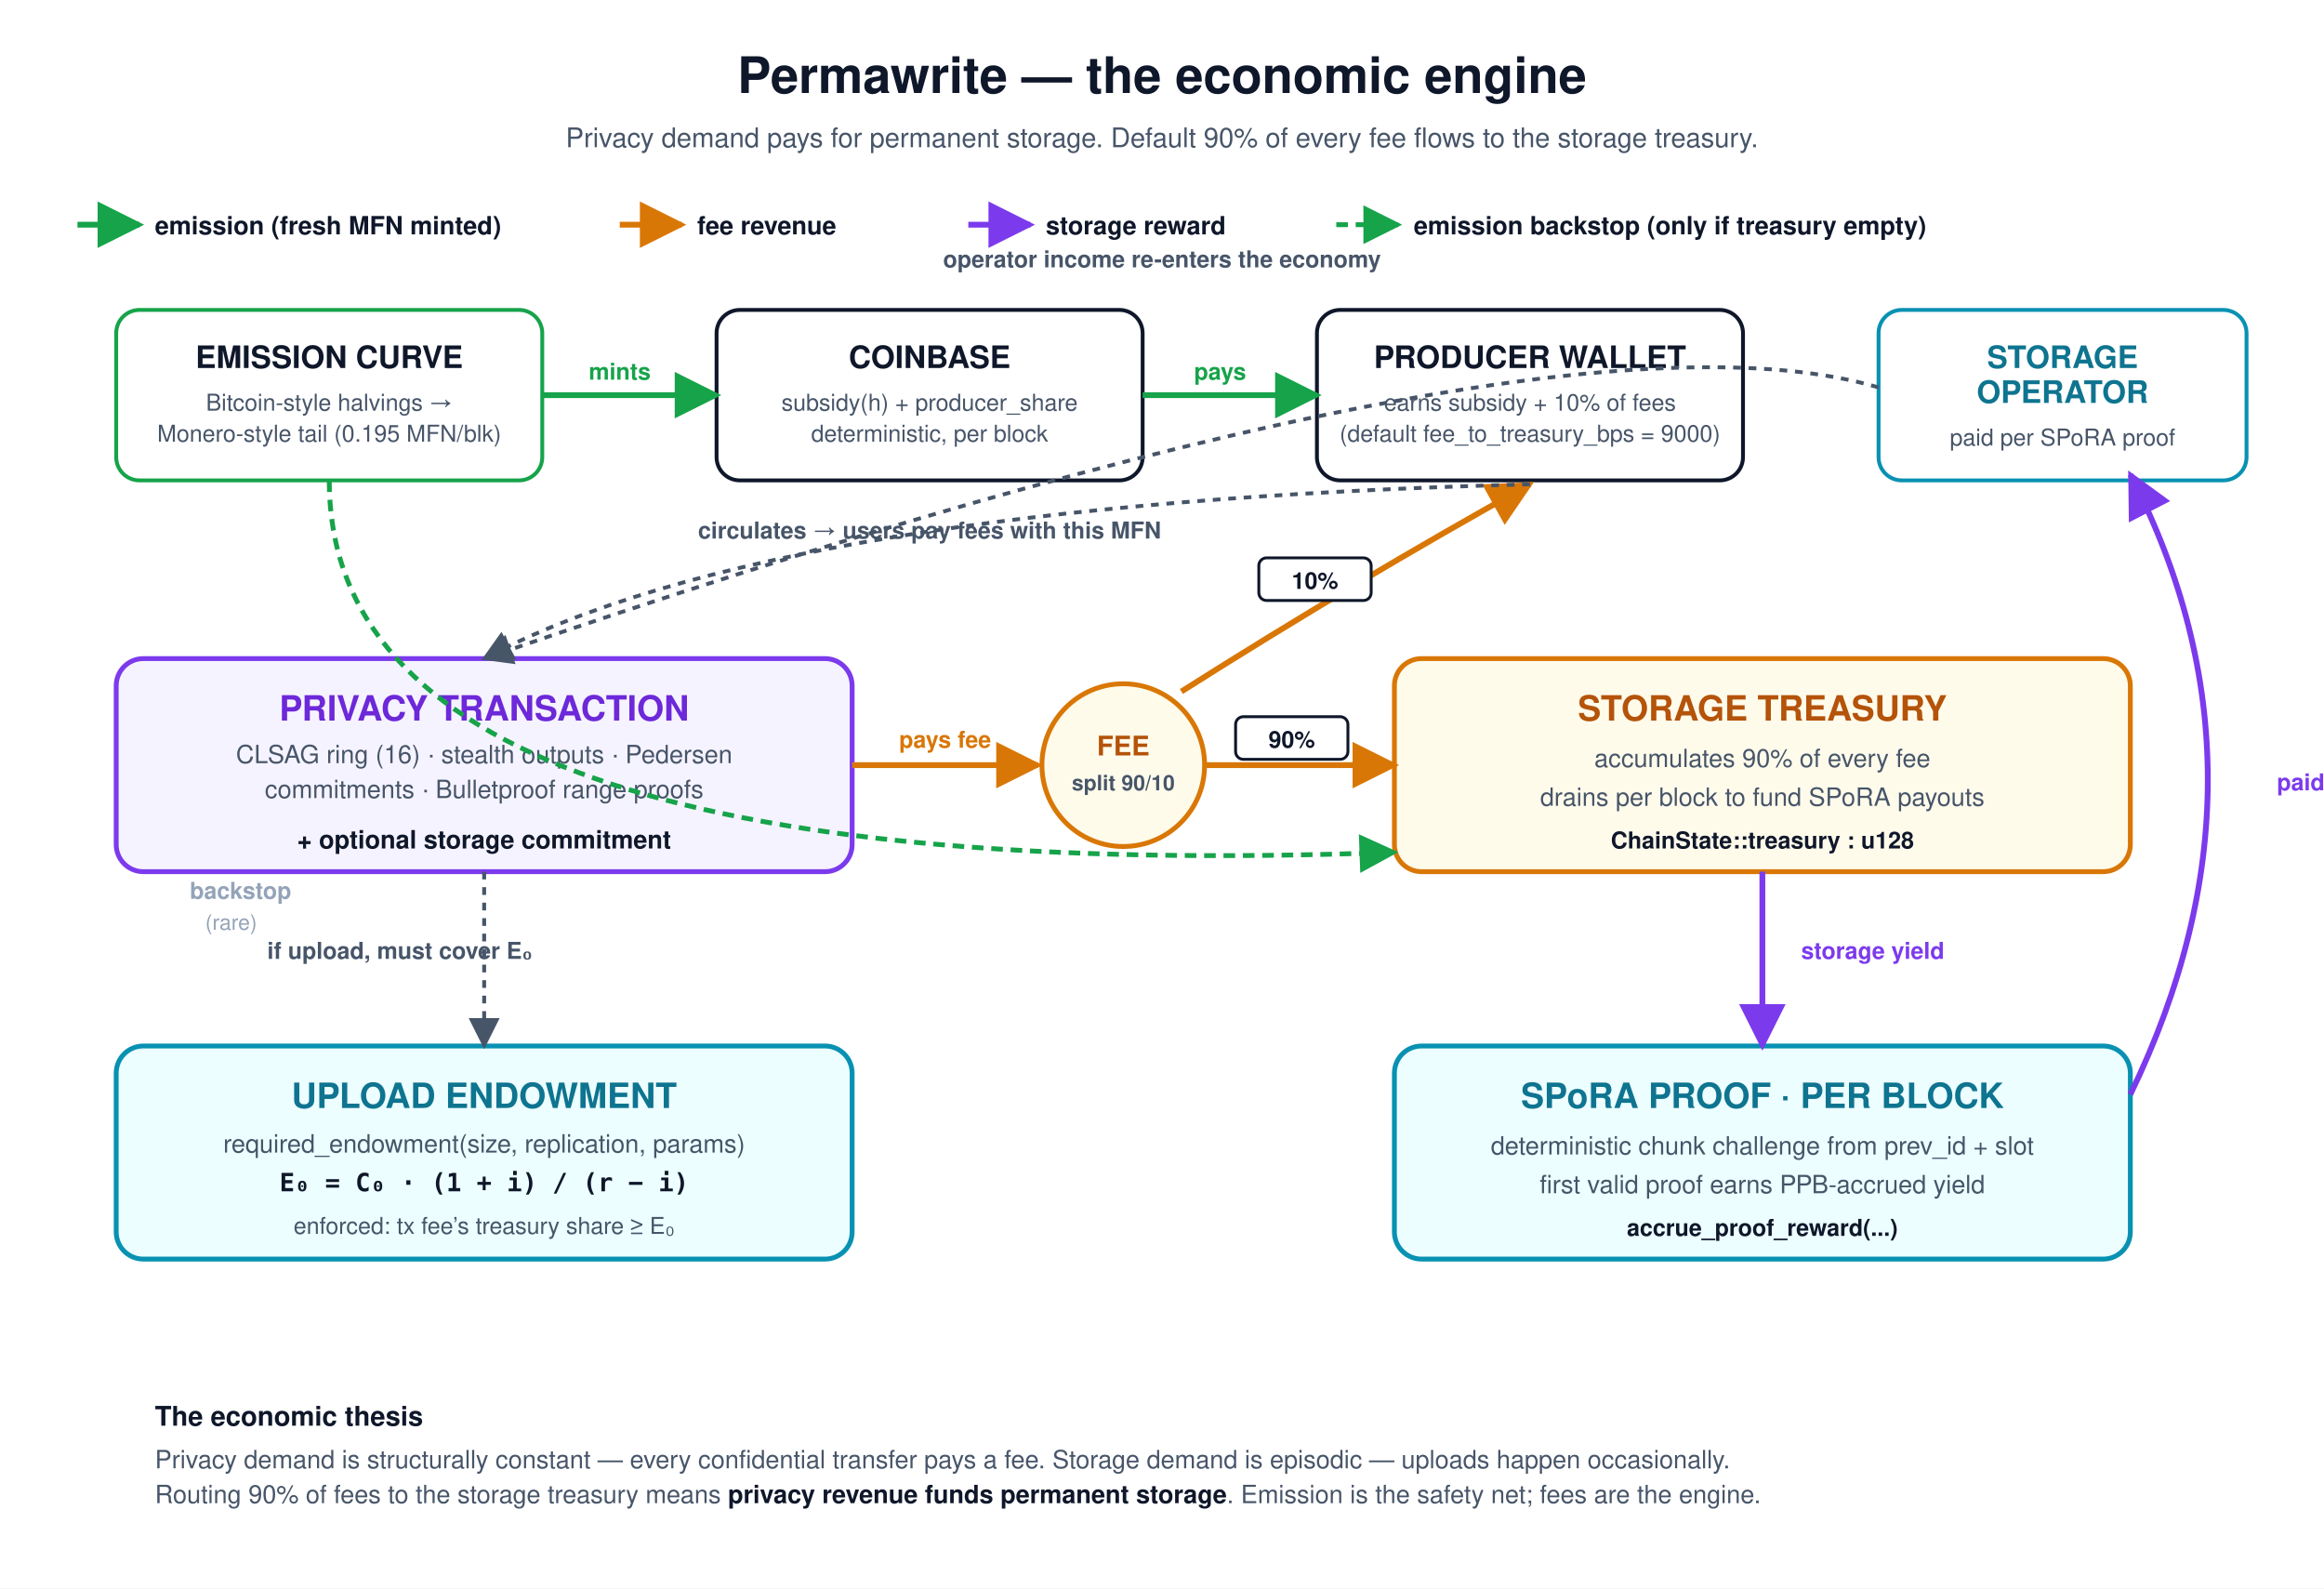
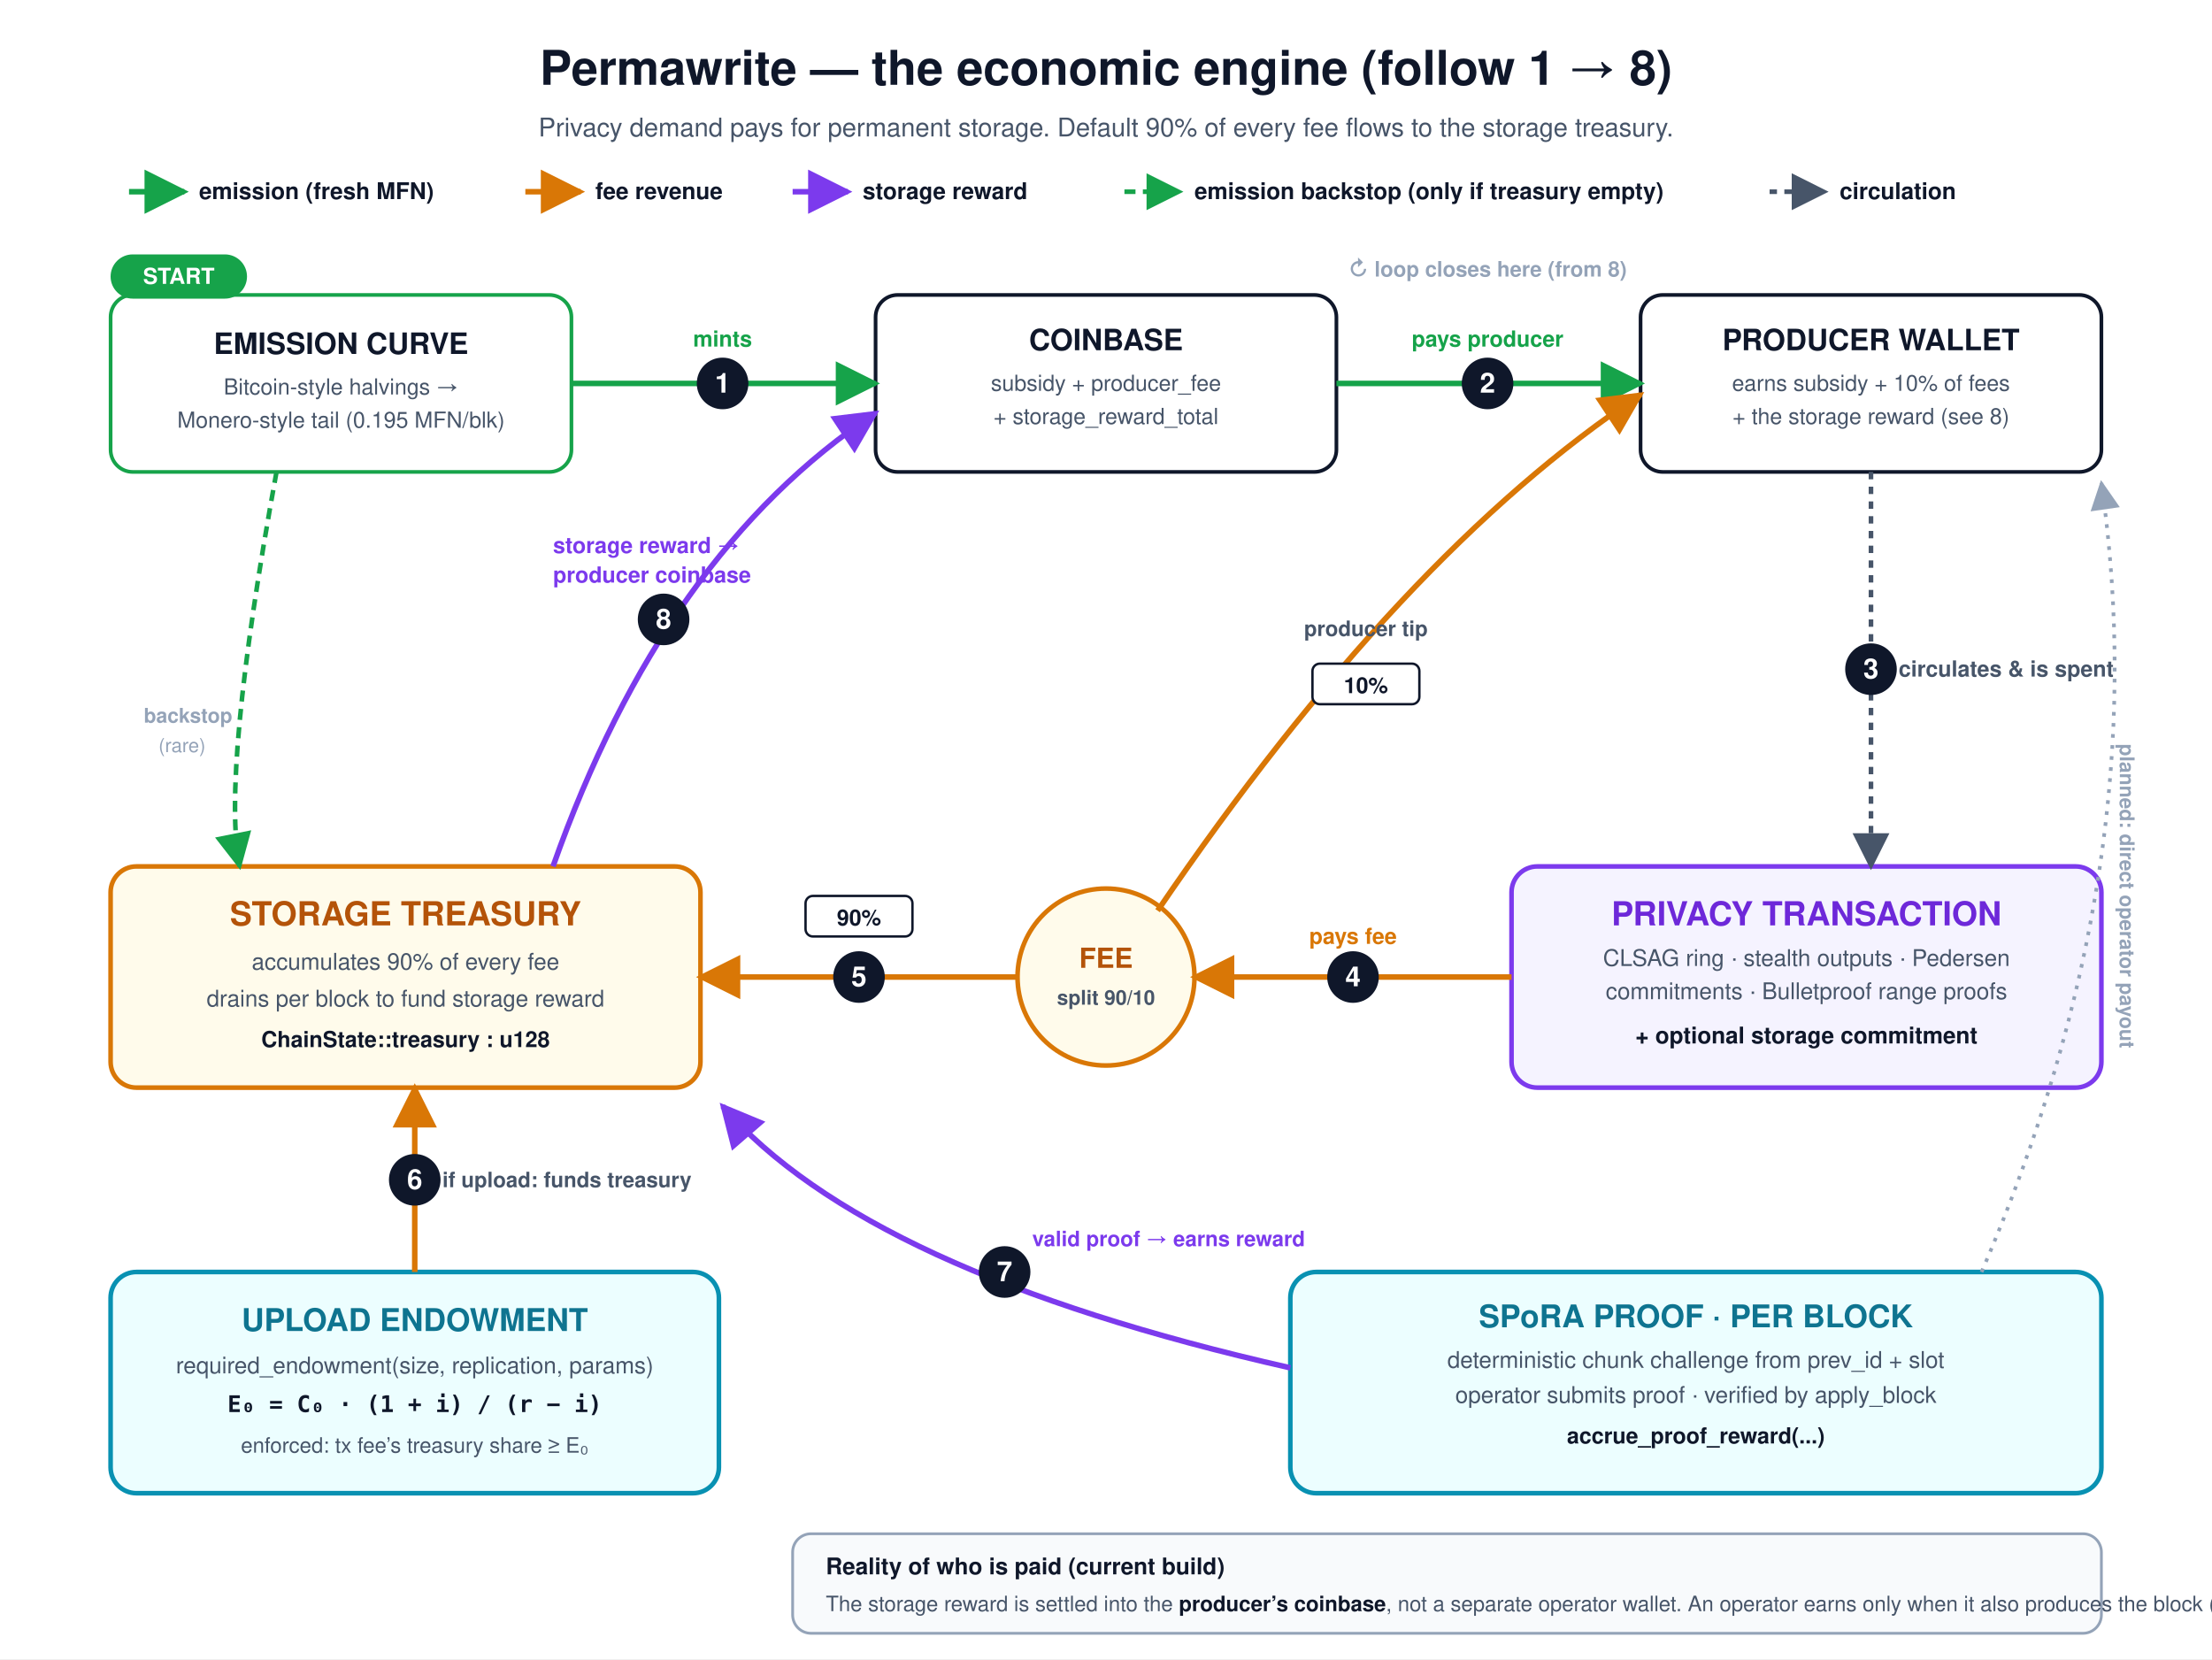
- <svg xmlns="http://www.w3.org/2000/svg" viewBox="0 0 1200 820" role="img" aria-labelledby="title desc" font-family="-apple-system, BlinkMacSystemFont, 'Segoe UI', Helvetica, Arial, sans-serif">
+ <svg xmlns="http://www.w3.org/2000/svg" viewBox="0 0 1200 900" role="img" aria-labelledby="title desc" font-family="-apple-system, BlinkMacSystemFont, 'Segoe UI', Helvetica, Arial, sans-serif">
  <defs>
    <style>
      .bg-fill { fill: #ffffff; }
      .panel-fill { fill: #ffffff; }
      .panel-privacy-fill { fill: #f5f3ff; }
      .panel-storage-fill { fill: #ecfeff; }
      .panel-treasury-fill { fill: #fffbeb; }
+       .panel-note-fill { fill: #f8fafc; }
      .text-strong { fill: #0f172a; }
      .text-muted { fill: #475569; }
      .text-faint { fill: #94a3b8; }
      .text-treasury { fill: #b45309; }
      .text-privacy { fill: #6d28d9; }
      .text-storage { fill: #0e7490; }
-       .stroke-dark { stroke: #0f172a; }
-       .stroke-privacy { stroke: #7c3aed; }
+       .stroke-muted { stroke: #94a3b8; }
+       .stroke-emission { stroke: #16a34a; }
      .stroke-storage { stroke: #0891b2; }
      .stroke-treasury { stroke: #d97706; }
-       .stroke-emission { stroke: #16a34a; }
+       .stroke-privacy { stroke: #7c3aed; }
+       .stroke-dark { stroke: #0f172a; }
      .flow-fee { stroke: #d97706; stroke-width: 3; fill: none; }
      .flow-emission { stroke: #16a34a; stroke-width: 3; fill: none; }
      .flow-reward { stroke: #7c3aed; stroke-width: 3; fill: none; }
      .flow-backstop { stroke: #16a34a; stroke-width: 2.5; fill: none; stroke-dasharray: 6 4; }
-       .flow-circulate { stroke: #475569; stroke-width: 2; fill: none; stroke-dasharray: 4 4; }
+       .flow-circulate { stroke: #475569; stroke-width: 2.5; fill: none; stroke-dasharray: 4 4; }
+       .flow-planned { stroke: #94a3b8; stroke-width: 2; fill: none; stroke-dasharray: 2 4; }
      .flow-fee-head { fill: #d97706; }
      .flow-emission-head { fill: #16a34a; }
      .flow-reward-head { fill: #7c3aed; }
      .flow-circulate-head { fill: #475569; }
-       .label-pill { fill: #ffffff; stroke: #0f172a; stroke-width: 1.5; rx: 4; }
+       .flow-planned-head { fill: #94a3b8; }
+       .step-badge { fill: #0f172a; }
+       .step-num { fill: #ffffff; font-weight: 700; }
+       .start-pill { fill: #16a34a; }
      @media (prefers-color-scheme: dark) {
        .bg-fill { fill: #0d1117; }
        .panel-fill { fill: #161b22; }
        .panel-privacy-fill { fill: #1d1633; }
        .panel-storage-fill { fill: #052730; }
        .panel-treasury-fill { fill: #2b1e07; }
+         .panel-note-fill { fill: #12161d; }
        .text-strong { fill: #f0f6fc; }
        .text-muted { fill: #c9d1d9; }
        .text-faint { fill: #8b949e; }
        .text-treasury { fill: #fbbf24; }
        .text-privacy { fill: #c4b5fd; }
        .text-storage { fill: #67e8f9; }
        .stroke-dark { stroke: #f0f6fc; }
-         .label-pill { fill: #161b22; stroke: #f0f6fc; }
+         .step-badge { fill: #f0f6fc; }
+         .step-num { fill: #0d1117; }
      }
    </style>
    <marker id="m-fee" viewBox="0 0 10 10" refX="9" refY="5" markerWidth="8" markerHeight="8" orient="auto-start-reverse">
      <path d="M0,0 L10,5 L0,10 z" class="flow-fee-head" />
    </marker>
    <marker id="m-emission" viewBox="0 0 10 10" refX="9" refY="5" markerWidth="8" markerHeight="8" orient="auto-start-reverse">
      <path d="M0,0 L10,5 L0,10 z" class="flow-emission-head" />
    </marker>
    <marker id="m-reward" viewBox="0 0 10 10" refX="9" refY="5" markerWidth="8" markerHeight="8" orient="auto-start-reverse">
      <path d="M0,0 L10,5 L0,10 z" class="flow-reward-head" />
    </marker>
    <marker id="m-circ" viewBox="0 0 10 10" refX="9" refY="5" markerWidth="8" markerHeight="8" orient="auto-start-reverse">
      <path d="M0,0 L10,5 L0,10 z" class="flow-circulate-head" />
    </marker>
+     <marker id="m-planned" viewBox="0 0 10 10" refX="9" refY="5" markerWidth="8" markerHeight="8" orient="auto-start-reverse">
+       <path d="M0,0 L10,5 L0,10 z" class="flow-planned-head" />
+     </marker>
  </defs>
  <rect class="bg-fill" width="100%" height="100%" />
-   <text x="600" y="48" text-anchor="middle" font-size="26" font-weight="700" class="text-strong">Permawrite — the economic engine</text>
-   <text x="600" y="76" text-anchor="middle" font-size="14" class="text-muted">Privacy demand pays for permanent storage. Default 90% of every fee flows to the storage treasury.</text>
-   <g transform="translate(40,108)">
-     <line x1="0" y1="8" x2="32" y2="8" class="flow-emission" marker-end="url(#m-emission)" />
-     <text x="40" y="13" font-size="13" font-weight="600" class="text-strong">emission (fresh MFN minted)</text>
-     <line x1="280" y1="8" x2="312" y2="8" class="flow-fee" marker-end="url(#m-fee)" />
-     <text x="320" y="13" font-size="13" font-weight="600" class="text-strong">fee revenue</text>
-     <line x1="460" y1="8" x2="492" y2="8" class="flow-reward" marker-end="url(#m-reward)" />
-     <text x="500" y="13" font-size="13" font-weight="600" class="text-strong">storage reward</text>
-     <line x1="650" y1="8" x2="682" y2="8" class="flow-backstop" marker-end="url(#m-emission)" />
-     <text x="690" y="13" font-size="13" font-weight="600" class="text-strong">emission backstop (only if treasury empty)</text>
-   </g>
-   <g>
-     <rect x="60" y="160" width="220" height="88" rx="12" class="panel-fill stroke-emission" stroke-width="2" />
-     <text x="170" y="190" text-anchor="middle" font-size="16" font-weight="700" class="text-strong">EMISSION CURVE</text>
-     <text x="170" y="212" text-anchor="middle" font-size="12" class="text-muted">Bitcoin-style halvings →</text>
-     <text x="170" y="228" text-anchor="middle" font-size="12" class="text-muted">Monero-style tail (0.195 MFN/blk)</text>
-   </g>
-   <g>
-     <rect x="370" y="160" width="220" height="88" rx="12" class="panel-fill stroke-dark" stroke-width="2" />
-     <text x="480" y="190" text-anchor="middle" font-size="16" font-weight="700" class="text-strong">COINBASE</text>
-     <text x="480" y="212" text-anchor="middle" font-size="12" class="text-muted">subsidy(h) + producer_share</text>
-     <text x="480" y="228" text-anchor="middle" font-size="12" class="text-muted">deterministic, per block</text>
-   </g>
-   <g>
-     <rect x="680" y="160" width="220" height="88" rx="12" class="panel-fill stroke-dark" stroke-width="2" />
-     <text x="790" y="190" text-anchor="middle" font-size="16" font-weight="700" class="text-strong">PRODUCER WALLET</text>
-     <text x="790" y="212" text-anchor="middle" font-size="12" class="text-muted">earns subsidy + 10% of fees</text>
-     <text x="790" y="228" text-anchor="middle" font-size="12" class="text-muted">(default fee_to_treasury_bps = 9000)</text>
-   </g>
-   <g>
-     <rect x="970" y="160" width="190" height="88" rx="12" class="panel-fill stroke-storage" stroke-width="2" />
-     <text x="1065" y="190" text-anchor="middle" font-size="16" font-weight="700" class="text-storage">STORAGE</text>
-     <text x="1065" y="208" text-anchor="middle" font-size="16" font-weight="700" class="text-storage">OPERATOR</text>
-     <text x="1065" y="230" text-anchor="middle" font-size="12" class="text-muted">paid per SPoRA proof</text>
-   </g>
-   <path d="M280,204 L370,204" class="flow-emission" marker-end="url(#m-emission)" />
-   <text x="320" y="196" text-anchor="middle" font-size="12" font-weight="700" fill="#16a34a">mints</text>
-   <path d="M590,204 L680,204" class="flow-emission" marker-end="url(#m-emission)" />
-   <text x="630" y="196" text-anchor="middle" font-size="12" font-weight="700" fill="#16a34a">pays</text>
-   <g>
-     <rect x="60" y="340" width="380" height="110" rx="14" class="panel-privacy-fill stroke-privacy" stroke-width="2.5" />
-     <text x="250" y="372" text-anchor="middle" font-size="18" font-weight="700" class="text-privacy">PRIVACY TRANSACTION</text>
-     <text x="250" y="394" text-anchor="middle" font-size="13" class="text-muted">CLSAG ring (16) · stealth outputs · Pedersen</text>
-     <text x="250" y="412" text-anchor="middle" font-size="13" class="text-muted">commitments · Bulletproof range proofs</text>
-     <text x="250" y="438" text-anchor="middle" font-size="13" font-weight="700" class="text-strong">+ optional storage commitment</text>
-   </g>
-   <g>
-     <circle cx="580" cy="395" r="42" class="panel-treasury-fill stroke-treasury" stroke-width="2.5" />
-     <text x="580" y="390" text-anchor="middle" font-size="14" font-weight="700" class="text-treasury">FEE</text>
-     <text x="580" y="408" text-anchor="middle" font-size="11" font-weight="600" class="text-muted">split 90/10</text>
-   </g>
-   <g>
-     <rect x="720" y="340" width="380" height="110" rx="14" class="panel-treasury-fill stroke-treasury" stroke-width="2.5" />
-     <text x="910" y="372" text-anchor="middle" font-size="18" font-weight="700" class="text-treasury">STORAGE TREASURY</text>
-     <text x="910" y="396" text-anchor="middle" font-size="13" class="text-muted">accumulates 90% of every fee</text>
-     <text x="910" y="416" text-anchor="middle" font-size="13" class="text-muted">drains per block to fund SPoRA payouts</text>
-     <text x="910" y="438" text-anchor="middle" font-size="12" font-weight="700" class="text-strong">ChainState::treasury : u128</text>
-   </g>
-   <path d="M440,395 L536,395" class="flow-fee" marker-end="url(#m-fee)" />
-   <text x="488" y="386" text-anchor="middle" font-size="12" font-weight="700" fill="#d97706">pays fee</text>
-   <path d="M610,357 Q700,300 790,250" class="flow-fee" marker-end="url(#m-fee)" />
-   <g>
-     <rect x="650" y="288" width="58" height="22" rx="4" class="label-pill" />
-     <text x="679" y="304" text-anchor="middle" font-size="12" font-weight="700" class="text-strong">10%</text>
-   </g>
-   <path d="M622,395 L720,395" class="flow-fee" marker-end="url(#m-fee)" />
-   <g>
-     <rect x="638" y="370" width="58" height="22" rx="4" class="label-pill" />
-     <text x="667" y="386" text-anchor="middle" font-size="12" font-weight="700" class="text-strong">90%</text>
-   </g>
-   <g>
-     <rect x="720" y="540" width="380" height="110" rx="14" class="panel-storage-fill stroke-storage" stroke-width="2.5" />
-     <text x="910" y="572" text-anchor="middle" font-size="18" font-weight="700" class="text-storage">SPoRA PROOF · PER BLOCK</text>
-     <text x="910" y="596" text-anchor="middle" font-size="13" class="text-muted">deterministic chunk challenge from prev_id + slot</text>
-     <text x="910" y="616" text-anchor="middle" font-size="13" class="text-muted">first valid proof earns PPB-accrued yield</text>
-     <text x="910" y="638" text-anchor="middle" font-size="12" font-weight="700" class="text-strong">accrue_proof_reward(...)</text>
-   </g>
-   <g>
-     <rect x="60" y="540" width="380" height="110" rx="14" class="panel-storage-fill stroke-storage" stroke-width="2.5" />
-     <text x="250" y="572" text-anchor="middle" font-size="18" font-weight="700" class="text-storage">UPLOAD ENDOWMENT</text>
-     <text x="250" y="595" text-anchor="middle" font-size="13" class="text-muted">required_endowment(size, replication, params)</text>
-     <text x="250" y="615" text-anchor="middle" font-size="13" font-weight="700" class="text-strong" font-family="ui-monospace, SFMono-Regular, Menlo, monospace">E₀ = C₀ · (1 + i) / (r − i)</text>
-     <text x="250" y="637" text-anchor="middle" font-size="12" class="text-muted">enforced: tx fee’s treasury share ≥ E₀</text>
-   </g>
-   <path d="M910,450 L910,540" class="flow-reward" marker-end="url(#m-reward)" />
-   <text x="930" y="495" font-size="12" font-weight="700" fill="#7c3aed">storage yield</text>
-   <path d="M1100,565 Q1180,400 1100,245" class="flow-reward" marker-end="url(#m-reward)" />
-   <text x="1188" y="408" text-anchor="middle" font-size="12" font-weight="700" fill="#7c3aed">paid</text>
-   <path d="M250,450 L250,540" class="flow-circulate" marker-end="url(#m-circ)" />
-   <text x="138" y="495" font-size="12" font-weight="700" class="text-muted">if upload, must cover E₀</text>
-   <path d="M170,248 Q170,460 720,440" class="flow-backstop" marker-end="url(#m-emission)" />
-   <text x="98" y="464" font-size="12" font-weight="600" class="text-faint">backstop</text>
-   <text x="106" y="480" font-size="11" class="text-faint">(rare)</text>
-   <path d="M790,250 Q400,260 250,340" class="flow-circulate" marker-end="url(#m-circ)" />
-   <text x="480" y="278" text-anchor="middle" font-size="12" font-weight="600" class="text-muted">circulates → users pay fees with this MFN</text>
-   <path d="M970,200 Q800,150 250,340" class="flow-circulate" marker-end="url(#m-circ)" />
-   <text x="600" y="138" text-anchor="middle" font-size="12" font-weight="600" class="text-muted">operator income re-enters the economy</text>
-   <g transform="translate(60,710)">
-     <rect x="0" y="0" width="1080" height="76" rx="10" class="panel-fill stroke-muted" stroke-width="1.5" />
-     <text x="20" y="26" font-size="14" font-weight="700" class="text-strong">The economic thesis</text>
-     <text x="20" y="48" font-size="13" class="text-muted">Privacy demand is structurally constant — every confidential transfer pays a fee. Storage demand is episodic — uploads happen occasionally.</text>
-     <text x="20" y="66" font-size="13" class="text-muted">Routing 90% of fees to the storage treasury means <tspan font-weight="700" class="text-strong">privacy revenue funds permanent storage</tspan>. Emission is the safety net; fees are the engine.</text>
+   <text x="600" y="46" text-anchor="middle" font-size="26" font-weight="700" class="text-strong">Permawrite — the economic engine (follow 1 → 8)</text>
+   <text x="600" y="74" text-anchor="middle" font-size="14" class="text-muted">Privacy demand pays for permanent storage. Default 90% of every fee flows to the storage treasury.</text>
+   <g transform="translate(70,96)">
+     <line x1="0" y1="8" x2="30" y2="8" class="flow-emission" marker-end="url(#m-emission)" />
+     <text x="38" y="12" font-size="12.5" font-weight="600" class="text-strong">emission (fresh MFN)</text>
+     <line x1="215" y1="8" x2="245" y2="8" class="flow-fee" marker-end="url(#m-fee)" />
+     <text x="253" y="12" font-size="12.5" font-weight="600" class="text-strong">fee revenue</text>
+     <line x1="360" y1="8" x2="390" y2="8" class="flow-reward" marker-end="url(#m-reward)" />
+     <text x="398" y="12" font-size="12.5" font-weight="600" class="text-strong">storage reward</text>
+     <line x1="540" y1="8" x2="570" y2="8" class="flow-backstop" marker-end="url(#m-emission)" />
+     <text x="578" y="12" font-size="12.5" font-weight="600" class="text-strong">emission backstop (only if treasury empty)</text>
+     <line x1="890" y1="8" x2="920" y2="8" class="flow-circulate" marker-end="url(#m-circ)" />
+     <text x="928" y="12" font-size="12.5" font-weight="600" class="text-strong">circulation</text>
+   </g>
+   <g>
+     <rect x="60" y="160" width="250" height="96" rx="12" class="panel-fill stroke-emission" stroke-width="2" />
+     <text x="185" y="192" text-anchor="middle" font-size="16" font-weight="700" class="text-strong">EMISSION CURVE</text>
+     <text x="185" y="214" text-anchor="middle" font-size="12" class="text-muted">Bitcoin-style halvings →</text>
+     <text x="185" y="232" text-anchor="middle" font-size="12" class="text-muted">Monero-style tail (0.195 MFN/blk)</text>
+     <g transform="translate(60,138)">
+       <rect x="0" y="0" width="74" height="24" rx="12" class="start-pill" />
+       <text x="37" y="16" text-anchor="middle" font-size="12" font-weight="700" fill="#ffffff">START</text>
+     </g>
+   </g>
+   <g>
+     <rect x="475" y="160" width="250" height="96" rx="12" class="panel-fill stroke-dark" stroke-width="2" />
+     <text x="600" y="190" text-anchor="middle" font-size="16" font-weight="700" class="text-strong">COINBASE</text>
+     <text x="600" y="212" text-anchor="middle" font-size="12" class="text-muted">subsidy + producer_fee</text>
+     <text x="600" y="230" text-anchor="middle" font-size="12" class="text-muted">+ storage_reward_total</text>
+   </g>
+   <g>
+     <rect x="890" y="160" width="250" height="96" rx="12" class="panel-fill stroke-dark" stroke-width="2" />
+     <text x="1015" y="190" text-anchor="middle" font-size="16" font-weight="700" class="text-strong">PRODUCER WALLET</text>
+     <text x="1015" y="212" text-anchor="middle" font-size="12" class="text-muted">earns subsidy + 10% of fees</text>
+     <text x="1015" y="230" text-anchor="middle" font-size="12" class="text-muted">+ the storage reward (see 8)</text>
+   </g>
+   <path d="M310,208 L475,208" class="flow-emission" marker-end="url(#m-emission)" />
+   <g transform="translate(392,208)">
+     <circle r="14" class="step-badge" />
+     <text y="5" text-anchor="middle" font-size="15" class="step-num">1</text>
+   </g>
+   <text x="392" y="188" text-anchor="middle" font-size="12" font-weight="700" fill="#16a34a">mints</text>
+   <path d="M725,208 L890,208" class="flow-emission" marker-end="url(#m-emission)" />
+   <g transform="translate(807,208)">
+     <circle r="14" class="step-badge" />
+     <text y="5" text-anchor="middle" font-size="15" class="step-num">2</text>
+   </g>
+   <text x="807" y="188" text-anchor="middle" font-size="12" font-weight="700" fill="#16a34a">pays producer</text>
+   <text x="807" y="150" text-anchor="middle" font-size="11.5" font-weight="600" class="text-faint">↻ loop closes here (from 8)</text>
+   <g>
+     <rect x="820" y="470" width="320" height="120" rx="14" class="panel-privacy-fill stroke-privacy" stroke-width="2.5" />
+     <text x="980" y="502" text-anchor="middle" font-size="18" font-weight="700" class="text-privacy">PRIVACY TRANSACTION</text>
+     <text x="980" y="524" text-anchor="middle" font-size="12.5" class="text-muted">CLSAG ring · stealth outputs · Pedersen</text>
+     <text x="980" y="542" text-anchor="middle" font-size="12.5" class="text-muted">commitments · Bulletproof range proofs</text>
+     <text x="980" y="566" text-anchor="middle" font-size="12.5" font-weight="700" class="text-strong">+ optional storage commitment</text>
+   </g>
+   <path d="M1015,256 L1015,470" class="flow-circulate" marker-end="url(#m-circ)" />
+   <g transform="translate(1015,363)">
+     <circle r="14" class="step-badge" />
+     <text y="5" text-anchor="middle" font-size="15" class="step-num">3</text>
+   </g>
+   <text x="1030" y="367" font-size="12" font-weight="600" class="text-muted">circulates &amp; is spent</text>
+   <g>
+     <circle cx="600" cy="530" r="48" class="panel-treasury-fill stroke-treasury" stroke-width="2.5" />
+     <text x="600" y="525" text-anchor="middle" font-size="15" font-weight="700" class="text-treasury">FEE</text>
+     <text x="600" y="545" text-anchor="middle" font-size="11" font-weight="600" class="text-muted">split 90/10</text>
+   </g>
+   <path d="M820,530 L648,530" class="flow-fee" marker-end="url(#m-fee)" />
+   <g transform="translate(734,530)">
+     <circle r="14" class="step-badge" />
+     <text y="5" text-anchor="middle" font-size="15" class="step-num">4</text>
+   </g>
+   <text x="734" y="512" text-anchor="middle" font-size="12" font-weight="700" fill="#d97706">pays fee</text>
+   <g>
+     <rect x="60" y="470" width="320" height="120" rx="14" class="panel-treasury-fill stroke-treasury" stroke-width="2.5" />
+     <text x="220" y="502" text-anchor="middle" font-size="18" font-weight="700" class="text-treasury">STORAGE TREASURY</text>
+     <text x="220" y="526" text-anchor="middle" font-size="12.5" class="text-muted">accumulates 90% of every fee</text>
+     <text x="220" y="546" text-anchor="middle" font-size="12.5" class="text-muted">drains per block to fund storage reward</text>
+     <text x="220" y="568" text-anchor="middle" font-size="12" font-weight="700" class="text-strong">ChainState::treasury : u128</text>
+   </g>
+   <path d="M552,530 L380,530" class="flow-fee" marker-end="url(#m-fee)" />
+   <g transform="translate(466,530)">
+     <circle r="14" class="step-badge" />
+     <text y="5" text-anchor="middle" font-size="15" class="step-num">5</text>
+   </g>
+   <g>
+     <rect x="437" y="486" width="58" height="22" rx="4" class="panel-fill stroke-dark" stroke-width="1.3" />
+     <text x="466" y="502" text-anchor="middle" font-size="12" font-weight="700" class="text-strong">90%</text>
+   </g>
+   <path d="M628,494 Q760,300 890,214" class="flow-fee" marker-end="url(#m-fee)" />
+   <g>
+     <rect x="712" y="360" width="58" height="22" rx="4" class="panel-fill stroke-dark" stroke-width="1.3" />
+     <text x="741" y="376" text-anchor="middle" font-size="12" font-weight="700" class="text-strong">10%</text>
+   </g>
+   <text x="741" y="345" text-anchor="middle" font-size="11.5" font-weight="600" class="text-muted">producer tip</text>
+   <g>
+     <rect x="60" y="690" width="330" height="120" rx="14" class="panel-storage-fill stroke-storage" stroke-width="2.5" />
+     <text x="225" y="722" text-anchor="middle" font-size="17" font-weight="700" class="text-storage">UPLOAD ENDOWMENT</text>
+     <text x="225" y="745" text-anchor="middle" font-size="12.5" class="text-muted">required_endowment(size, replication, params)</text>
+     <text x="225" y="766" text-anchor="middle" font-size="12.5" font-weight="700" class="text-strong" font-family="ui-monospace, SFMono-Regular, Menlo, monospace">E₀ = C₀ · (1 + i) / (r − i)</text>
+     <text x="225" y="788" text-anchor="middle" font-size="11.5" class="text-muted">enforced: tx fee’s treasury share ≥ E₀</text>
+   </g>
+   <g>
+     <rect x="700" y="690" width="440" height="120" rx="14" class="panel-storage-fill stroke-storage" stroke-width="2.5" />
+     <text x="920" y="720" text-anchor="middle" font-size="17" font-weight="700" class="text-storage">SPoRA PROOF · PER BLOCK</text>
+     <text x="920" y="742" text-anchor="middle" font-size="12.5" class="text-muted">deterministic chunk challenge from prev_id + slot</text>
+     <text x="920" y="761" text-anchor="middle" font-size="12.5" class="text-muted">operator submits proof · verified by apply_block</text>
+     <text x="920" y="783" text-anchor="middle" font-size="12" font-weight="700" class="text-strong">accrue_proof_reward(...)</text>
+   </g>
+   <path d="M225,690 L225,590" class="flow-fee" marker-end="url(#m-fee)" />
+   <g transform="translate(225,640)">
+     <circle r="14" class="step-badge" />
+     <text y="5" text-anchor="middle" font-size="15" class="step-num">6</text>
+   </g>
+   <text x="240" y="644" font-size="11.5" font-weight="600" class="text-muted">if upload: funds treasury</text>
+   <path d="M700,742 Q470,690 392,600" class="flow-reward" marker-end="url(#m-reward)" />
+   <g transform="translate(545,690)">
+     <circle r="14" class="step-badge" />
+     <text y="5" text-anchor="middle" font-size="15" class="step-num">7</text>
+   </g>
+   <text x="560" y="676" font-size="11.5" font-weight="700" fill="#7c3aed">valid proof → earns reward</text>
+   <path d="M300,470 Q360,300 475,224" class="flow-reward" marker-end="url(#m-reward)" />
+   <g transform="translate(360,336)">
+     <circle r="14" class="step-badge" />
+     <text y="5" text-anchor="middle" font-size="15" class="step-num">8</text>
+   </g>
+   <text x="300" y="300" font-size="12" font-weight="700" fill="#7c3aed">storage reward →</text>
+   <text x="300" y="316" font-size="12" font-weight="700" fill="#7c3aed">producer coinbase</text>
+   <path d="M150,256 Q120,420 130,470" class="flow-backstop" marker-end="url(#m-emission)" />
+   <text x="78" y="392" font-size="11" font-weight="600" class="text-faint">backstop</text>
+   <text x="86" y="408" font-size="10.5" class="text-faint">(rare)</text>
+   <path d="M1075,690 Q1170,470 1140,262" class="flow-planned" marker-end="url(#m-planned)" />
+   <text x="1150" y="486" text-anchor="middle" font-size="11" font-weight="600" class="text-faint" transform="rotate(90 1150,486)">planned: direct operator payout</text>
+   <g transform="translate(430,832)">
+     <rect x="0" y="0" width="710" height="54" rx="10" class="panel-note-fill stroke-muted" stroke-width="1.5" />
+     <text x="18" y="22" font-size="12.5" font-weight="700" class="text-strong">Reality of who is paid (current build)</text>
+     <text x="18" y="42" font-size="11.5" class="text-muted">The storage reward is settled into the <tspan font-weight="700" class="text-strong">producer’s coinbase</tspan>, not a separate operator wallet. An operator earns only when it also produces the block (PROBLEMS §17).</text>
  </g>
</svg>
